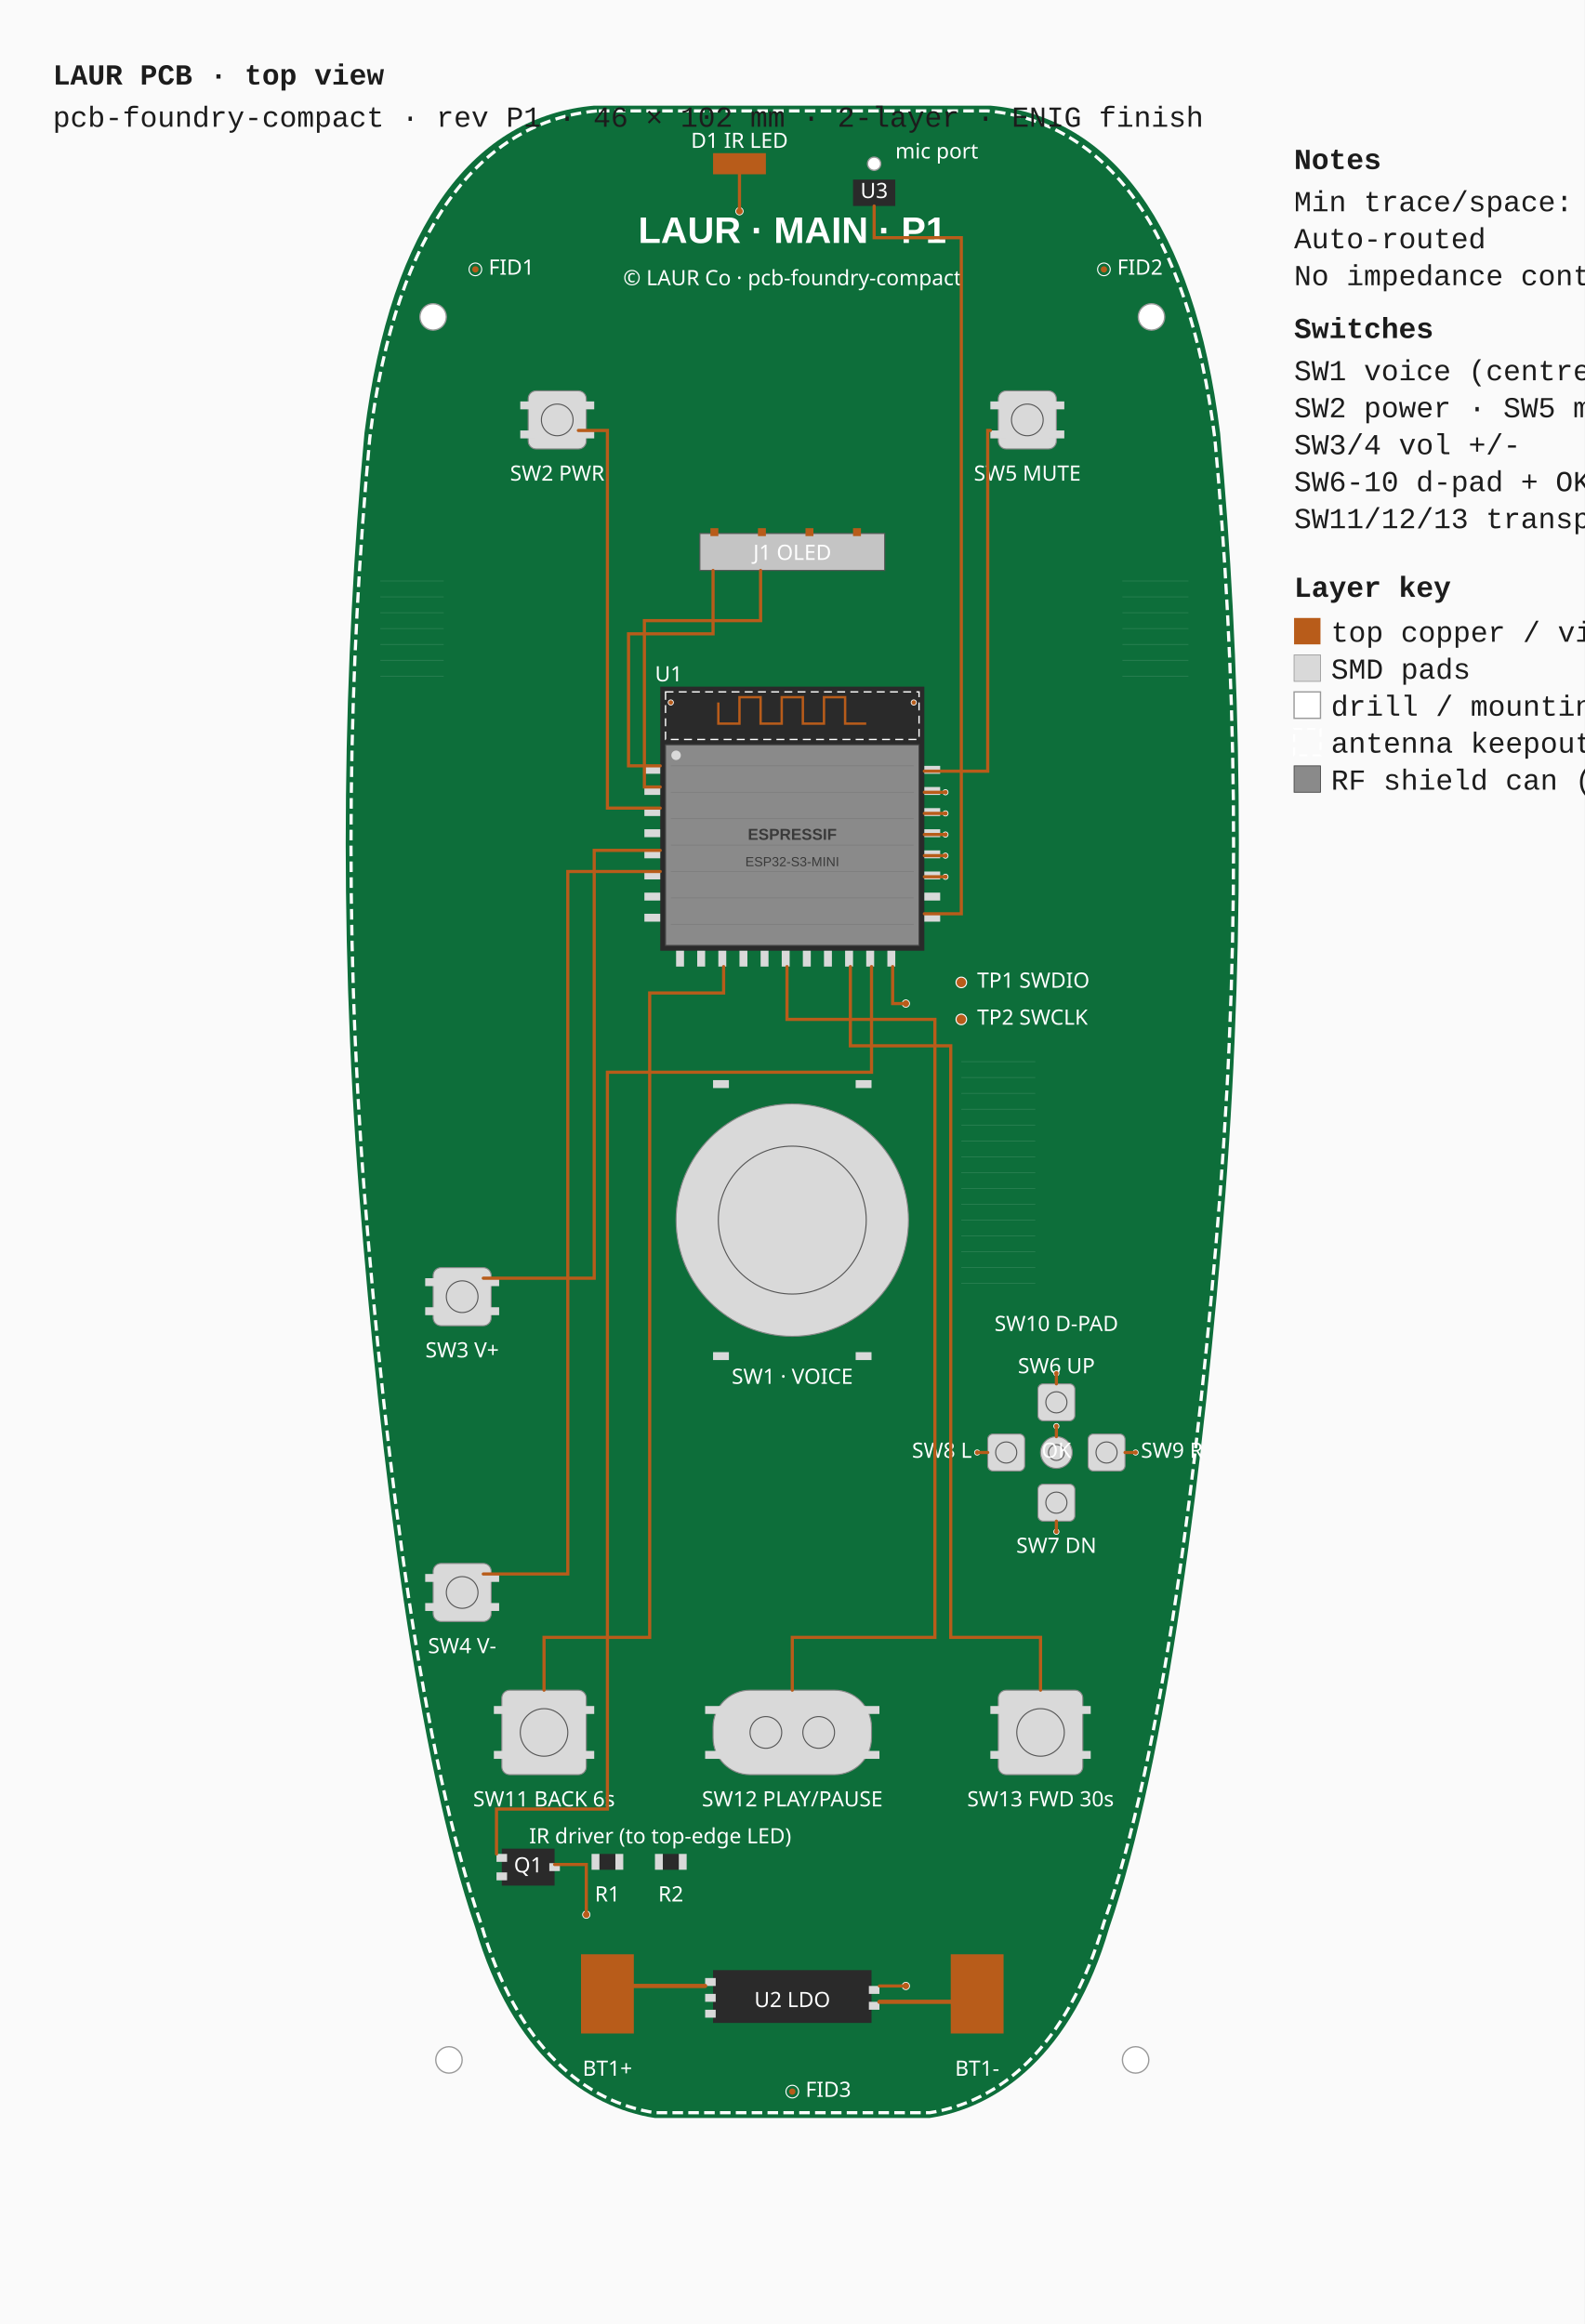
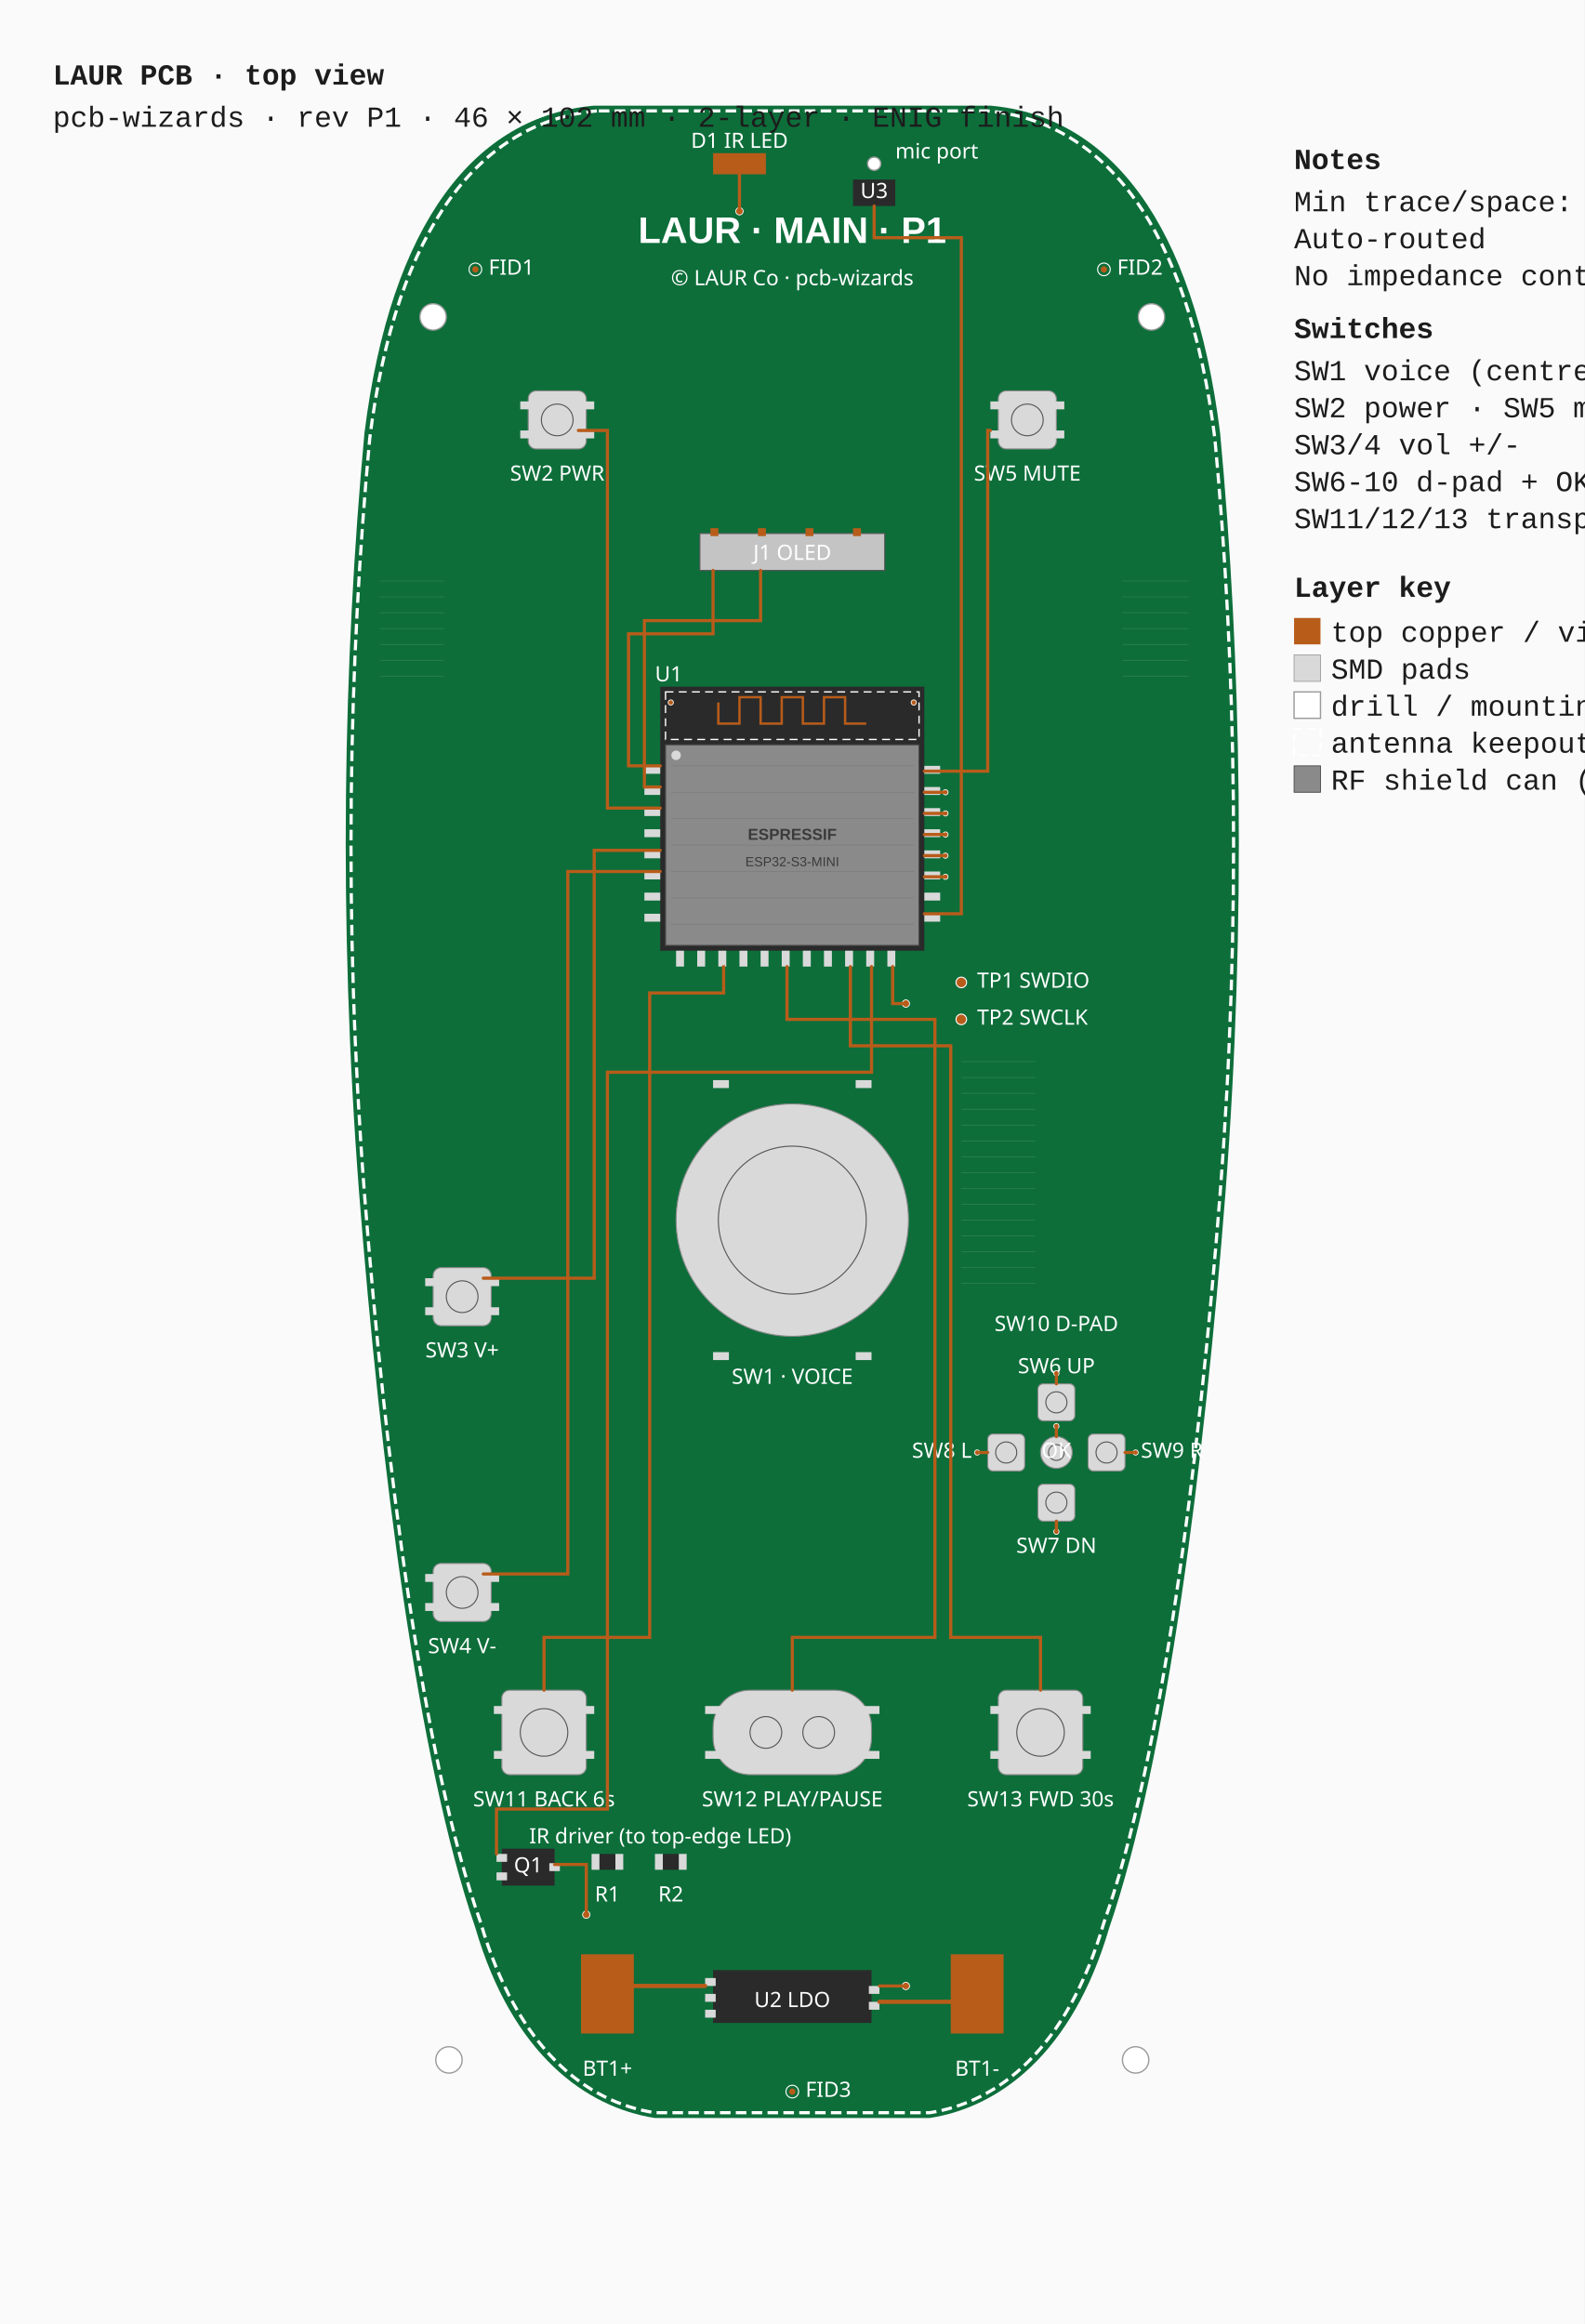
<svg xmlns="http://www.w3.org/2000/svg" viewBox="0 0 600 880" font-family="Arial, sans-serif" font-size="8">
  <defs>
    <style>
      .pcb-fill   { fill: #0d6e3a; }
      .silk       { fill: #ffffff; stroke: none; font-family: 'Arial Narrow', sans-serif; font-size: 8; }
      .copper     { stroke: #b85c1a; stroke-linecap: round; fill: none; }
      .copper-fill{ fill: #b85c1a; }
      .pad        { fill: #d9d9d9; stroke: #999; stroke-width: 0.3; }
      .pad-rect   { fill: #d9d9d9; stroke: none; }
      .drill      { fill: #ffffff; stroke: #999; stroke-width: 0.5; }
      .ic-pkg     { fill: #2a2a2a; }
      .ic-pin1    { fill: #d9d9d9; }
      .btn-pkg    { fill: #d9d9d9; stroke: #888; stroke-width: 0.4; }
      .btn-marker { fill: none; stroke: #555; stroke-width: 0.4; }
      .conn       { fill: #c4c4c4; stroke: #555; stroke-width: 0.4; }
      .outline    { fill: none; stroke: #fff; stroke-width: 1.2; stroke-dasharray: 4 2; }
      .title      { fill: #ffffff; font-family: 'Arial', sans-serif; font-size: 14; font-weight: bold; }
      .annot      { fill: #1c1c1c; font-family: 'Courier New', monospace; font-size: 11; }
      .shield     { fill: #8a8a8a; stroke: #444; stroke-width: 0.4; }
      .shield-hatch { stroke: #6a6a6a; stroke-width: 0.25; opacity: 0.5; }
      .keepout    { fill: none; stroke: #ffffff; stroke-width: 0.5; stroke-dasharray: 3 2; }
      .fid-pad    { fill: #b85c1a; }
      .fid-mask   { fill: none; stroke: #ffffff; stroke-width: 0.4; }
      .tp-pad     { fill: #b85c1a; stroke: #ffffff; stroke-width: 0.4; }
      .via        { fill: #b85c1a; stroke: #ffffff; stroke-width: 0.3; }
      .gnd-pour   { stroke: #ffffff; stroke-width: 0.2; opacity: 0.18; }
    </style>
  </defs>
  <rect width="600" height="880" fill="#fafafa" />
  <g transform="translate(130 40)">
    <path class="pcb-fill" d="M 95 0              C 50 4, 18 44, 8 124              C 0 210, -2 308, 6 412              C 14 514, 28 626, 50 690              C 64 738, 92 758, 118 762              L 222 762              C 248 758, 276 738, 290 690              C 312 626, 326 514, 334 412              C 342 308, 340 210, 332 124              C 322 44, 290 4, 245 0              L 95 0 Z" />
    <path class="outline" d="M 96 2              C 52 6, 20 46, 10 126              C 2 212, 0 308, 8 412              C 16 514, 30 626, 52 688              C 66 736, 92 756, 118 760              L 222 760              C 248 756, 274 736, 288 688              C 310 626, 324 514, 332 412              C 340 308, 338 212, 330 126              C 320 46, 288 6, 244 2              L 96 2 Z" />
    <text x="170" y="52" text-anchor="middle" class="title">LAUR · MAIN · P1</text>
-     <text x="170" y="68" text-anchor="middle" class="silk" font-size="9">© LAUR Co · pcb-foundry-compact</text>
+     <text x="170" y="68" text-anchor="middle" class="silk" font-size="9">© LAUR Co · pcb-wizards</text>
    <g transform="translate(140 18)">
      <rect class="copper-fill" width="20" height="8" />
      <text x="10" y="-2" text-anchor="middle" class="silk" font-size="6">D1 IR LED</text>
    </g>
    <g transform="translate(195 18)">
      <circle class="drill" cx="6" cy="4" r="2.5" />
      <text x="14" y="2" class="silk" font-size="6">mic port</text>
      <rect class="ic-pkg" x="-2" y="10" width="16" height="10" />
      <text x="6" y="17" text-anchor="middle" class="silk" font-size="6">U3</text>
    </g>
    <g transform="translate(70 108)">
      <rect class="btn-pkg" width="22" height="22" rx="3" />
      <circle class="btn-marker" cx="11" cy="11" r="6" />
      <rect class="pad-rect" x="-3" y="4" width="6" height="3" />
      <rect class="pad-rect" x="-3" y="15" width="6" height="3" />
      <rect class="pad-rect" x="19" y="4" width="6" height="3" />
      <rect class="pad-rect" x="19" y="15" width="6" height="3" />
      <text x="11" y="34" text-anchor="middle" class="silk" font-size="6">SW2 PWR</text>
    </g>
    <g transform="translate(248 108)">
      <rect class="btn-pkg" width="22" height="22" rx="3" />
      <circle class="btn-marker" cx="11" cy="11" r="6" />
      <rect class="pad-rect" x="-3" y="4" width="6" height="3" />
      <rect class="pad-rect" x="-3" y="15" width="6" height="3" />
      <rect class="pad-rect" x="19" y="4" width="6" height="3" />
      <rect class="pad-rect" x="19" y="15" width="6" height="3" />
      <text x="11" y="34" text-anchor="middle" class="silk" font-size="6">SW5 MUTE</text>
    </g>
    <g transform="translate(135 162)">
      <rect class="conn" width="70" height="14" />
      <g class="copper-fill">
        <rect x="4" y="-2" width="3" height="3" />
        <rect x="22" y="-2" width="3" height="3" />
        <rect x="40" y="-2" width="3" height="3" />
        <rect x="58" y="-2" width="3" height="3" />
      </g>
      <text x="35" y="10" text-anchor="middle" class="silk" font-size="7">J1 OLED</text>
    </g>
    <g transform="translate(120 220)">
      <rect class="ic-pkg" width="100" height="100" />
      <rect class="shield" x="2" y="22" width="96" height="76" />
      <g class="shield-hatch">
        <line x1="4" y1="30" x2="96" y2="30" />
        <line x1="4" y1="40" x2="96" y2="40" />
        <line x1="4" y1="50" x2="96" y2="50" />
        <line x1="4" y1="60" x2="96" y2="60" />
        <line x1="4" y1="70" x2="96" y2="70" />
        <line x1="4" y1="80" x2="96" y2="80" />
        <line x1="4" y1="90" x2="96" y2="90" />
      </g>
      <path d="M 22 6 L 22 14 L 30 14 L 30 4 L 38 4 L 38 14 L 46 14 L 46 4 L 54 4 L 54 14 L 62 14 L 62 4 L 70 4 L 70 14 L 78 14" stroke="#b85c1a" stroke-width="0.9" fill="none" />
      <rect class="keepout" x="2" y="2" width="96" height="18" />
      <circle class="ic-pin1" cx="6" cy="26" r="1.8" />
      <g class="pad-rect">
        <rect x="6" y="100" width="3" height="6" />
        <rect x="14" y="100" width="3" height="6" />
        <rect x="22" y="100" width="3" height="6" />
        <rect x="30" y="100" width="3" height="6" />
        <rect x="38" y="100" width="3" height="6" />
        <rect x="46" y="100" width="3" height="6" />
        <rect x="54" y="100" width="3" height="6" />
        <rect x="62" y="100" width="3" height="6" />
        <rect x="70" y="100" width="3" height="6" />
        <rect x="78" y="100" width="3" height="6" />
        <rect x="86" y="100" width="3" height="6" />
        <rect x="-6" y="30" width="6" height="3" />
        <rect x="-6" y="38" width="6" height="3" />
        <rect x="-6" y="46" width="6" height="3" />
        <rect x="-6" y="54" width="6" height="3" />
        <rect x="-6" y="62" width="6" height="3" />
        <rect x="-6" y="70" width="6" height="3" />
        <rect x="-6" y="78" width="6" height="3" />
        <rect x="-6" y="86" width="6" height="3" />
        <rect x="100" y="30" width="6" height="3" />
        <rect x="100" y="38" width="6" height="3" />
        <rect x="100" y="46" width="6" height="3" />
        <rect x="100" y="54" width="6" height="3" />
        <rect x="100" y="62" width="6" height="3" />
        <rect x="100" y="70" width="6" height="3" />
        <rect x="100" y="78" width="6" height="3" />
        <rect x="100" y="86" width="6" height="3" />
      </g>
      <text x="50" y="58" text-anchor="middle" fill="#3a3a3a" font-family="Arial" font-size="6" font-weight="bold">ESPRESSIF</text>
      <text x="50" y="68" text-anchor="middle" fill="#3a3a3a" font-family="Arial" font-size="5">ESP32-S3-MINI</text>
      <text x="-2" y="-2" class="silk" font-size="8">U1</text>
    </g>
    <g transform="translate(120 372)">
      <circle class="btn-pkg" cx="50" cy="50" r="44" />
      <circle class="btn-marker" cx="50" cy="50" r="28" />
      <rect class="pad-rect" x="20" y="-3" width="6" height="3" />
      <rect class="pad-rect" x="74" y="-3" width="6" height="3" />
      <rect class="pad-rect" x="20" y="100" width="6" height="3" />
      <rect class="pad-rect" x="74" y="100" width="6" height="3" />
      <text x="50" y="112" text-anchor="middle" class="silk" font-size="8">SW1 · VOICE</text>
    </g>
    <g transform="translate(34 440)">
      <rect class="btn-pkg" width="22" height="22" rx="3" />
      <circle class="btn-marker" cx="11" cy="11" r="6" />
      <rect class="pad-rect" x="-3" y="4" width="6" height="3" />
      <rect class="pad-rect" x="-3" y="15" width="6" height="3" />
      <rect class="pad-rect" x="19" y="4" width="6" height="3" />
      <rect class="pad-rect" x="19" y="15" width="6" height="3" />
      <text x="11" y="34" text-anchor="middle" class="silk" font-size="6">SW3 V+</text>
    </g>
    <g transform="translate(34 552)">
      <rect class="btn-pkg" width="22" height="22" rx="3" />
      <circle class="btn-marker" cx="11" cy="11" r="6" />
      <rect class="pad-rect" x="-3" y="4" width="6" height="3" />
      <rect class="pad-rect" x="-3" y="15" width="6" height="3" />
      <rect class="pad-rect" x="19" y="4" width="6" height="3" />
      <rect class="pad-rect" x="19" y="15" width="6" height="3" />
      <text x="11" y="34" text-anchor="middle" class="silk" font-size="6">SW4 V-</text>
    </g>
    <g transform="translate(270 510)">
      <rect class="btn-pkg" x="-7" y="-26" width="14" height="14" rx="2" />
      <circle class="btn-marker" cx="0" cy="-19" r="4" />
      <text x="0" y="-30" text-anchor="middle" class="silk" font-size="6">SW6 UP</text>
      <rect class="btn-pkg" x="-7" y="12" width="14" height="14" rx="2" />
      <circle class="btn-marker" cx="0" cy="19" r="4" />
      <text x="0" y="38" text-anchor="middle" class="silk" font-size="6">SW7 DN</text>
      <rect class="btn-pkg" x="-26" y="-7" width="14" height="14" rx="2" />
      <circle class="btn-marker" cx="-19" cy="0" r="4" />
      <text x="-32" y="2" text-anchor="end" class="silk" font-size="6">SW8 L</text>
      <rect class="btn-pkg" x="12" y="-7" width="14" height="14" rx="2" />
      <circle class="btn-marker" cx="19" cy="0" r="4" />
      <text x="32" y="2" class="silk" font-size="6">SW9 R</text>
      <circle class="btn-pkg" cx="0" cy="0" r="6" />
      <circle class="btn-marker" cx="0" cy="0" r="3" />
      <text x="0" y="2" text-anchor="middle" class="silk" font-size="5">OK</text>
      <text x="0" y="-46" text-anchor="middle" class="silk" font-size="7">SW10 D-PAD</text>
    </g>
    <g transform="translate(60 600)">
      <rect class="btn-pkg" width="32" height="32" rx="3" />
      <circle class="btn-marker" cx="16" cy="16" r="9" />
      <rect class="pad-rect" x="-3" y="6" width="6" height="3" />
      <rect class="pad-rect" x="-3" y="23" width="6" height="3" />
      <rect class="pad-rect" x="29" y="6" width="6" height="3" />
      <rect class="pad-rect" x="29" y="23" width="6" height="3" />
      <text x="16" y="44" text-anchor="middle" class="silk" font-size="6">SW11 BACK 6s</text>
    </g>
    <g transform="translate(140 600)">
      <rect class="btn-pkg" width="60" height="32" rx="14" />
      <circle class="btn-marker" cx="20" cy="16" r="6" />
      <circle class="btn-marker" cx="40" cy="16" r="6" />
      <rect class="pad-rect" x="-3" y="6" width="6" height="3" />
      <rect class="pad-rect" x="-3" y="23" width="6" height="3" />
      <rect class="pad-rect" x="57" y="6" width="6" height="3" />
      <rect class="pad-rect" x="57" y="23" width="6" height="3" />
      <text x="30" y="44" text-anchor="middle" class="silk" font-size="6">SW12 PLAY/PAUSE</text>
    </g>
    <g transform="translate(248 600)">
      <rect class="btn-pkg" width="32" height="32" rx="3" />
      <circle class="btn-marker" cx="16" cy="16" r="9" />
      <rect class="pad-rect" x="-3" y="6" width="6" height="3" />
      <rect class="pad-rect" x="-3" y="23" width="6" height="3" />
      <rect class="pad-rect" x="29" y="6" width="6" height="3" />
      <rect class="pad-rect" x="29" y="23" width="6" height="3" />
      <text x="16" y="44" text-anchor="middle" class="silk" font-size="6">SW13 FWD 30s</text>
    </g>
    <g transform="translate(60 660)">
      <text x="60" y="-2" text-anchor="middle" class="silk" font-size="7">IR driver (to top-edge LED)</text>
      <rect class="ic-pkg" width="20" height="14" />
      <rect class="pad-rect" x="-2" y="2" width="4" height="3" />
      <rect class="pad-rect" x="-2" y="9" width="4" height="3" />
      <rect class="pad-rect" x="18" y="5.5" width="4" height="3" />
      <text x="10" y="9" text-anchor="middle" class="silk" font-size="6">Q1</text>
      <rect class="pad-rect" x="34" y="2" width="3" height="6" />
      <rect class="pad-rect" x="43" y="2" width="3" height="6" />
      <rect class="ic-pkg" x="37" y="2" width="6" height="6" />
      <text x="40" y="20" text-anchor="middle" class="silk" font-size="6">R1</text>
      <rect class="pad-rect" x="58" y="2" width="3" height="6" />
      <rect class="pad-rect" x="67" y="2" width="3" height="6" />
      <rect class="ic-pkg" x="61" y="2" width="6" height="6" />
      <text x="64" y="20" text-anchor="middle" class="silk" font-size="6">R2</text>
    </g>
    <g transform="translate(90 700)">
      <rect class="copper-fill" width="20" height="30" />
      <text x="10" y="46" text-anchor="middle" class="silk" font-size="7">BT1+</text>
    </g>
    <g transform="translate(140 706)">
      <rect class="ic-pkg" width="60" height="20" />
      <rect class="pad-rect" x="-3" y="3" width="4" height="3" />
      <rect class="pad-rect" x="-3" y="9" width="4" height="3" />
      <rect class="pad-rect" x="-3" y="15" width="4" height="3" />
      <rect class="pad-rect" x="59" y="6" width="4" height="3" />
      <rect class="pad-rect" x="59" y="12" width="4" height="3" />
      <text x="30" y="14" text-anchor="middle" class="silk" font-size="7">U2 LDO</text>
    </g>
    <g transform="translate(230 700)">
      <rect class="copper-fill" width="20" height="30" />
      <text x="10" y="46" text-anchor="middle" class="silk" font-size="7">BT1-</text>
    </g>
    <circle class="drill" cx="34" cy="80" r="5" />
    <circle class="drill" cx="306" cy="80" r="5" />
    <circle class="drill" cx="40" cy="740" r="5" />
    <circle class="drill" cx="300" cy="740" r="5" />
    <g>
      <circle class="fid-pad" cx="50" cy="62" r="1.2" />
      <circle class="fid-mask" cx="50" cy="62" r="2.4" />
      <circle class="fid-pad" cx="288" cy="62" r="1.2" />
      <circle class="fid-mask" cx="288" cy="62" r="2.4" />
      <circle class="fid-pad" cx="170" cy="752" r="1.2" />
      <circle class="fid-mask" cx="170" cy="752" r="2.4" />
      <text x="55" y="64" class="silk" font-size="5">FID1</text>
      <text x="293" y="64" class="silk" font-size="5">FID2</text>
      <text x="175" y="754" class="silk" font-size="5">FID3</text>
    </g>
    <g>
      <circle class="tp-pad" cx="234" cy="332" r="2" />
      <text x="240" y="334" class="silk" font-size="5">TP1 SWDIO</text>
      <circle class="tp-pad" cx="234" cy="346" r="2" />
      <text x="240" y="348" class="silk" font-size="5">TP2 SWCLK</text>
    </g>
    <g class="via">
      <circle cx="228" cy="260" r="1.0" />
      <circle cx="228" cy="268" r="1.0" />
      <circle cx="228" cy="276" r="1.0" />
      <circle cx="228" cy="284" r="1.0" />
      <circle cx="228" cy="292" r="1.0" />
      <circle cx="270" cy="480" r="1.0" />
      <circle cx="270" cy="540" r="1.0" />
      <circle cx="240" cy="510" r="1.0" />
      <circle cx="300" cy="510" r="1.0" />
      <circle cx="270" cy="500" r="1.0" />
      <circle cx="92" cy="685" r="1.4" />
      <circle cx="150" cy="40" r="1.4" />
      <circle cx="213" cy="712" r="1.4" />
      <circle cx="213" cy="340" r="1.4" />
      <circle cx="124" cy="226" r="1.0" />
      <circle cx="216" cy="226" r="1.0" />
    </g>
    <g class="gnd-pour">
      <line x1="234" y1="362" x2="262" y2="362" />
      <line x1="234" y1="368" x2="262" y2="368" />
      <line x1="234" y1="374" x2="262" y2="374" />
      <line x1="234" y1="380" x2="262" y2="380" />
      <line x1="234" y1="386" x2="262" y2="386" />
      <line x1="234" y1="392" x2="262" y2="392" />
      <line x1="234" y1="398" x2="262" y2="398" />
      <line x1="234" y1="404" x2="262" y2="404" />
      <line x1="234" y1="410" x2="262" y2="410" />
      <line x1="234" y1="416" x2="262" y2="416" />
      <line x1="234" y1="422" x2="262" y2="422" />
      <line x1="234" y1="428" x2="262" y2="428" />
      <line x1="234" y1="434" x2="262" y2="434" />
      <line x1="234" y1="440" x2="262" y2="440" />
      <line x1="234" y1="446" x2="262" y2="446" />
      <line x1="295" y1="180" x2="320" y2="180" />
      <line x1="295" y1="186" x2="320" y2="186" />
      <line x1="295" y1="192" x2="320" y2="192" />
      <line x1="295" y1="198" x2="320" y2="198" />
      <line x1="295" y1="204" x2="320" y2="204" />
      <line x1="295" y1="210" x2="320" y2="210" />
      <line x1="295" y1="216" x2="320" y2="216" />
      <line x1="14" y1="180" x2="38" y2="180" />
      <line x1="14" y1="186" x2="38" y2="186" />
      <line x1="14" y1="192" x2="38" y2="192" />
      <line x1="14" y1="198" x2="38" y2="198" />
      <line x1="14" y1="204" x2="38" y2="204" />
      <line x1="14" y1="210" x2="38" y2="210" />
      <line x1="14" y1="216" x2="38" y2="216" />
    </g>
    <g class="copper" stroke-width="1.6">
      <path d="M 120 250 L 108 250 L 108 200 L 140 200 L 140 176" stroke-width="1.2" />
      <path d="M 120 258 L 114 258 L 114 195 L 158 195 L 158 176" stroke-width="1.2" />
      <path d="M 120 266 L 100 266 L 100 123 L 89 123" stroke-width="1.2" />
      <path d="M 220 252 L 244 252 L 244 123 L 245 123" stroke-width="1.2" />
      <path d="M 120 282 L 95 282 L 95 444 L 53 444" stroke-width="1.2" />
      <path d="M 120 290 L 85 290 L 85 556 L 53 556" stroke-width="1.2" />
      <path d="M 220 260 L 228 260" stroke-width="1.2" />
      <path d="M 220 268 L 228 268" stroke-width="1.2" />
      <path d="M 220 276 L 228 276" stroke-width="1.2" />
      <path d="M 220 284 L 228 284" stroke-width="1.2" />
      <path d="M 220 292 L 228 292" stroke-width="1.2" />
      <path d="M 270 480 L 270 484" stroke-width="1.2" />
      <path d="M 270 540 L 270 536" stroke-width="1.2" />
      <path d="M 240 510 L 244 510" stroke-width="1.2" />
      <path d="M 300 510 L 296 510" stroke-width="1.2" />
      <path d="M 270 500 L 270 504" stroke-width="1.2" />
      <path d="M 144 326 L 144 336 L 116 336 L 116 580 L 76 580 L 76 600" stroke-width="1.2" />
      <path d="M 168 326 L 168 346 L 224 346 L 224 580 L 170 580 L 170 600" stroke-width="1.2" />
      <path d="M 192 326 L 192 356 L 230 356 L 230 580 L 264 580 L 264 600" stroke-width="1.2" />
      <path d="M 220 306 L 234 306 L 234 50 L 201 50 L 201 38" stroke-width="1.2" />
      <path d="M 200 326 L 200 366 L 100 366 L 100 645 L 58 645 L 58 662" stroke-width="1.2" />
      <path d="M 80 666 L 92 666 L 92 685" stroke-width="1.2" />
      <path d="M 150 26 L 150 40" stroke-width="1.2" />
      <path d="M 110 712 L 137 712" />
      <path d="M 203 718 L 230 718" />
      <path d="M 203 712 L 213 712" stroke-width="1.2" />
      <path d="M 208 326 L 208 340 L 213 340" stroke-width="1.2" />
    </g>
  </g>
  <text x="20" y="32" class="annot" font-weight="bold">LAUR PCB · top view</text>
-   <text x="20" y="48" class="annot" fill="#666" font-size="10">pcb-foundry-compact · rev P1 · 46 × 102 mm · 2-layer · ENIG finish</text>
+   <text x="20" y="48" class="annot" fill="#666" font-size="10">pcb-wizards · rev P1 · 46 × 102 mm · 2-layer · ENIG finish</text>
  <text x="490" y="64" class="annot" font-size="10" font-weight="bold">Notes</text>
  <text x="490" y="80" class="annot" font-size="9">Min trace/space: 6/6 mil</text>
  <text x="490" y="94" class="annot" font-size="9">Auto-routed</text>
  <text x="490" y="108" class="annot" font-size="9">No impedance control</text>
  <text x="490" y="128" class="annot" font-size="10" font-weight="bold">Switches</text>
  <text x="490" y="144" class="annot" font-size="9">SW1 voice (centre)</text>
  <text x="490" y="158" class="annot" font-size="9">SW2 power · SW5 mute</text>
  <text x="490" y="172" class="annot" font-size="9">SW3/4 vol +/-</text>
  <text x="490" y="186" class="annot" font-size="9">SW6-10 d-pad + OK</text>
  <text x="490" y="200" class="annot" font-size="9">SW11/12/13 transport</text>
  <text x="490" y="226" class="annot" font-size="10" font-weight="bold">Layer key</text>
  <rect x="490" y="234" width="10" height="10" fill="#b85c1a" />
  <text x="504" y="243" class="annot" font-size="9">top copper / vias</text>
  <rect x="490" y="248" width="10" height="10" fill="#d9d9d9" stroke="#999" stroke-width="0.3" />
  <text x="504" y="257" class="annot" font-size="9">SMD pads</text>
  <rect x="490" y="262" width="10" height="10" fill="#ffffff" stroke="#999" stroke-width="0.5" />
  <text x="504" y="271" class="annot" font-size="9">drill / mounting hole</text>
  <rect x="490" y="276" width="10" height="10" fill="none" stroke="#fff" stroke-width="0.8" stroke-dasharray="3 2" />
  <text x="504" y="285" class="annot" font-size="9">antenna keepout</text>
  <rect x="490" y="290" width="10" height="10" fill="#8a8a8a" stroke="#444" stroke-width="0.3" />
  <text x="504" y="299" class="annot" font-size="9">RF shield can (U1)</text>
</svg>
